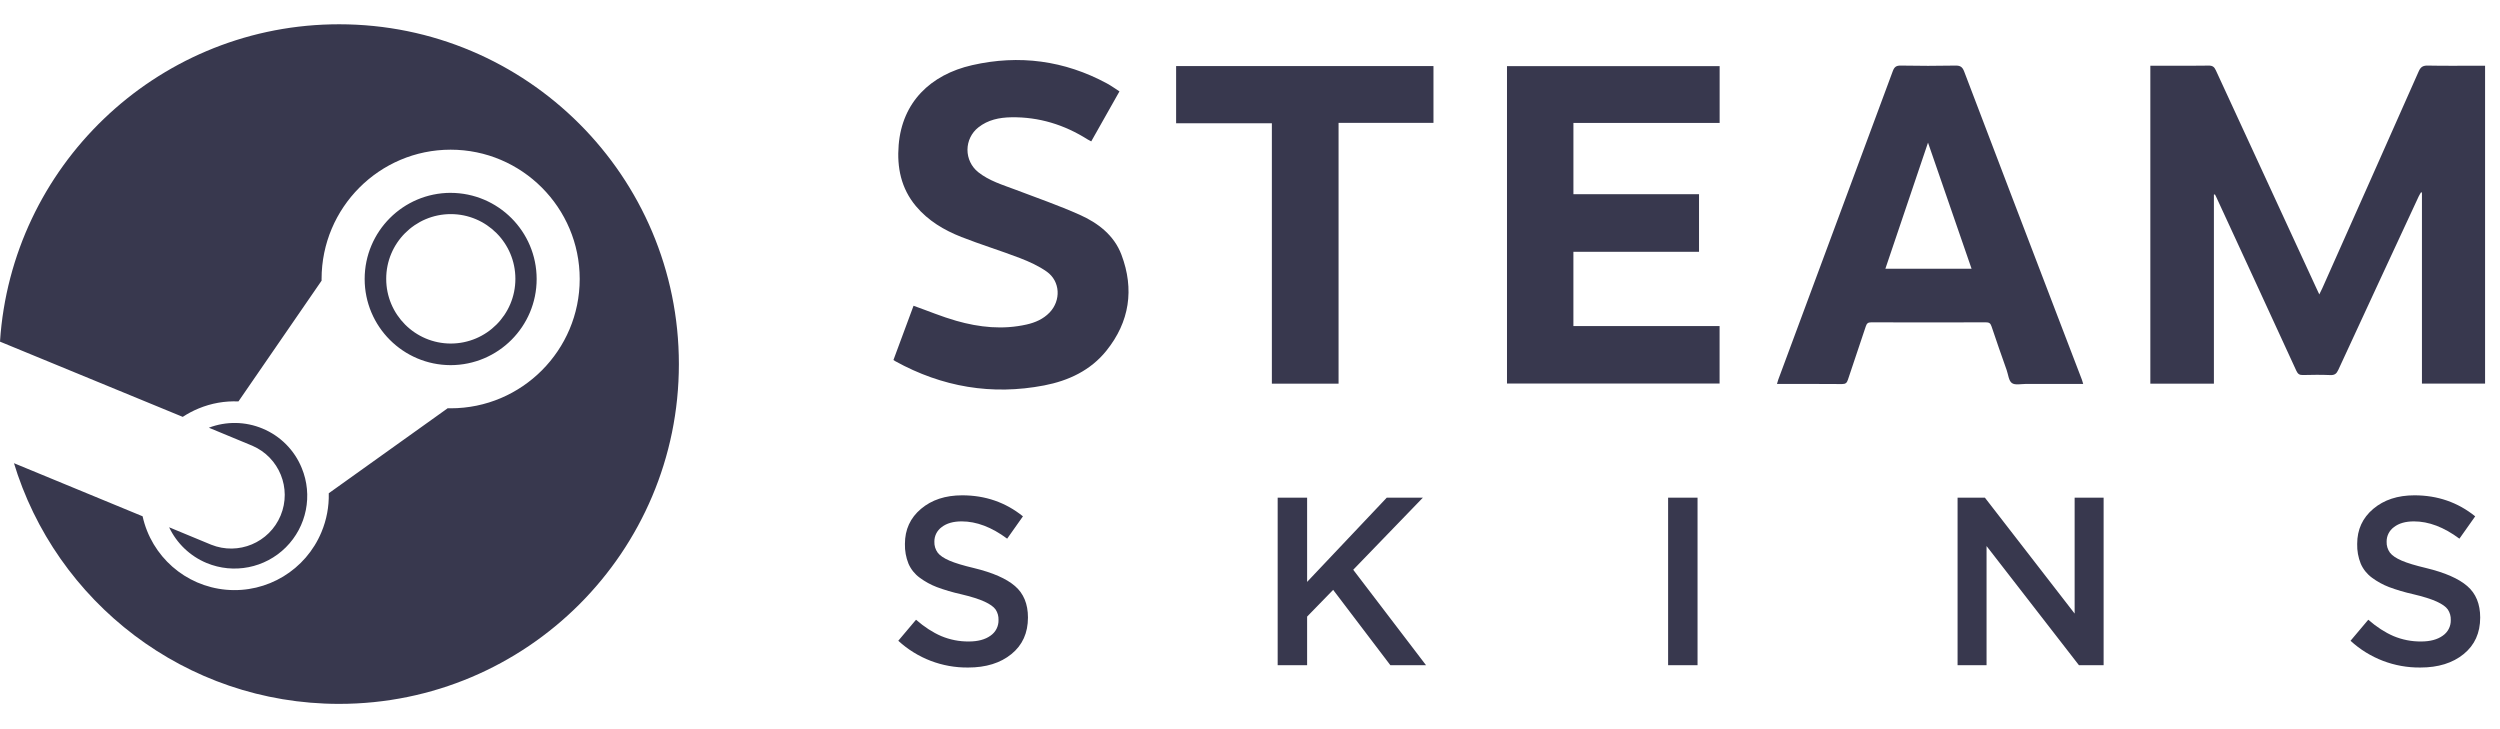
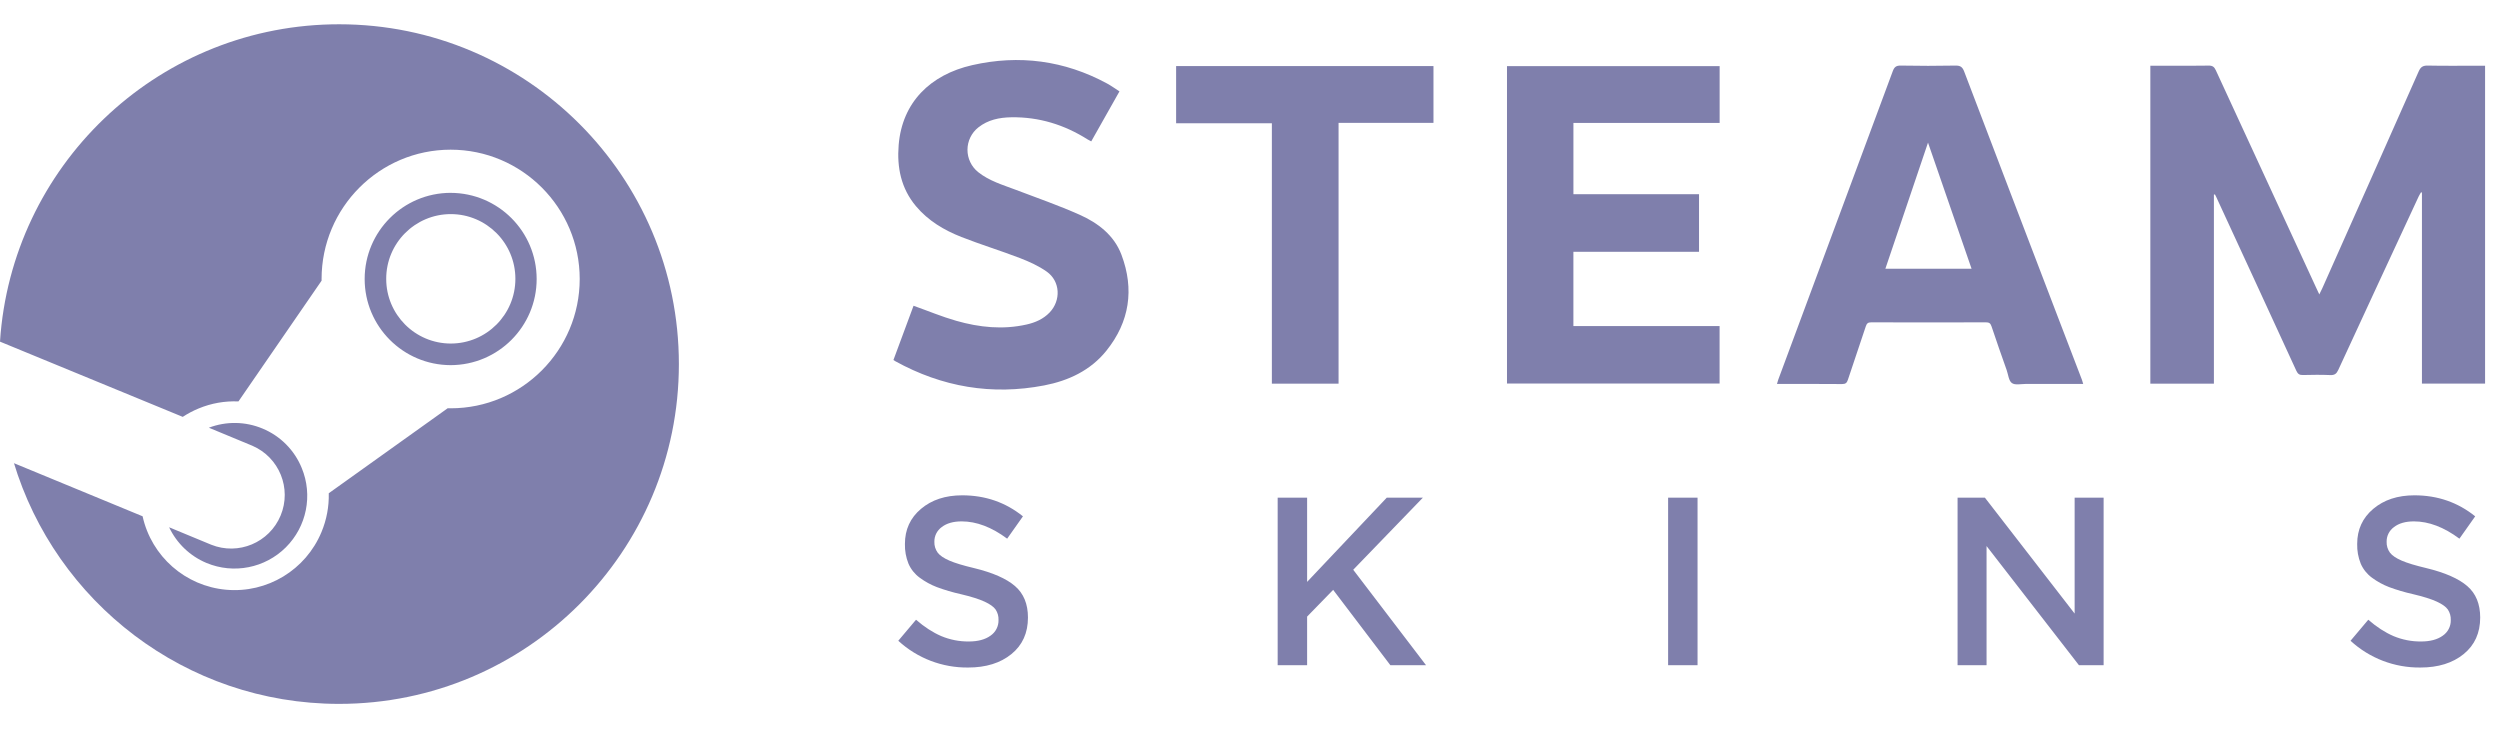
<svg xmlns="http://www.w3.org/2000/svg" width="103" height="30" fill="none">
-   <path fill-rule="evenodd" clip-rule="evenodd" d="M102.15 2.707c-.709 0-1.418.01-2.126-.005-.203-.004-.294.059-.375.242-1.319 2.98-2.646 5.957-3.971 8.934-.034.076-.073.15-.123.252l-.122-.261c-1.381-2.99-2.763-5.98-4.14-8.972-.065-.142-.138-.198-.302-.194-.565.012-1.131.004-1.697.004h-.7v13.099h2.619V8.017l.044-.005.053.106c1.101 2.386 2.204 4.771 3.3 7.16.062.133.131.177.273.173.375-.009.75-.014 1.124.002.18.008.258-.056.331-.214 1.1-2.387 2.209-4.77 3.315-7.153.027-.056.062-.109.093-.163a3.2 3.2 0 01.038.011v7.87h2.601V2.707h-.235zM62.087 15.801h8.76v-2.367h-6.023v-3.06H70V8.002h-5.175V5.065h6.024v-2.34h-8.761V15.8zm15.59-4.728l1.757-5.197 1.795 5.197h-3.552zm7.088 1.936c-1.282-3.353-2.565-6.705-3.84-10.06-.072-.19-.159-.251-.363-.247-.749.015-1.499.014-2.248 0-.192-.004-.269.06-.332.231-1.57 4.238-3.145 8.473-4.718 12.709-.02.053-.033.108-.053.177.909 0 1.794-.004 2.68.004.142.001.2-.045.242-.175.242-.735.495-1.465.737-2.2.04-.12.089-.169.224-.168 1.574.005 3.148.005 4.722 0 .126 0 .19.03.233.161.2.606.415 1.207.626 1.808.065.185.083.438.215.533.132.095.379.036.575.036.783.002 1.565.001 2.363.001-.02-.067-.032-.119-.051-.168l-1.012-2.642zM44.477 8.846c-.86-.383-1.754-.694-2.635-1.029-.534-.202-1.087-.363-1.542-.726a1.177 1.177 0 01.007-1.841c.398-.316.87-.41 1.36-.418 1.139-.018 2.184.306 3.144.913.044.028.092.05.148.08l1.163-2.06c-.183-.117-.343-.234-.515-.327-1.755-.949-3.621-1.193-5.552-.754-1.727.393-2.886 1.532-3.03 3.29-.076.924.098 1.787.712 2.52.503.601 1.16.989 1.874 1.27.795.313 1.616.563 2.414.87.383.148.77.323 1.103.559.56.398.59 1.187.115 1.683-.26.27-.588.412-.944.493-.98.222-1.952.12-2.902-.152-.59-.168-1.16-.407-1.759-.62l-.828 2.234c.047.031.063.044.08.053 1.924 1.06 3.969 1.411 6.127.996 1.003-.193 1.914-.617 2.568-1.433.954-1.188 1.154-2.529.62-3.948-.303-.808-.969-1.315-1.728-1.653zm3.98-3.767h3.944v10.727h2.748V5.062h3.91v-2.34H48.456V5.08zM37.009 26.4l.731-.867c.344.299.689.522 1.035.672a2.86 2.86 0 001.141.224c.375 0 .673-.08.893-.239a.757.757 0 00.33-.647.73.73 0 00-.12-.431c-.081-.114-.234-.223-.46-.327-.227-.104-.552-.206-.975-.306a7.462 7.462 0 01-.987-.291 2.959 2.959 0 01-.705-.387 1.412 1.412 0 01-.462-.576 2.047 2.047 0 01-.147-.815c0-.591.22-1.072.662-1.445.441-.372 1.007-.558 1.697-.558.953 0 1.787.289 2.503.866l-.65.92c-.639-.475-1.263-.712-1.873-.712-.346 0-.62.078-.823.235a.73.73 0 00-.303.602.72.72 0 00.137.452c.092.12.253.228.484.328.231.1.57.202 1.016.308.766.186 1.328.432 1.684.739.356.306.535.739.535 1.297 0 .635-.227 1.137-.681 1.506-.455.37-1.049.554-1.784.554A4.18 4.18 0 0137.01 26.4zm15.631 1.007v-6.903h1.213v3.47l3.282-3.47h1.488l-2.87 2.97 3 3.933h-1.469l-2.358-3.105-1.073 1.102v2.003H52.64zm16.086 0h1.213v-6.903h-1.213v6.903zm11.926 0v-6.903h1.126l3.697 4.775v-4.775h1.194v6.903h-1.016l-3.807-4.91v4.91h-1.194zm16.19-1.007l.731-.867c.344.299.689.522 1.035.672a2.86 2.86 0 001.141.224c.375 0 .673-.08.893-.239a.757.757 0 00.33-.647.726.726 0 00-.121-.431c-.08-.114-.233-.223-.459-.327-.227-.104-.552-.206-.975-.306a7.462 7.462 0 01-.987-.291 2.959 2.959 0 01-.705-.387 1.412 1.412 0 01-.462-.576 2.047 2.047 0 01-.147-.815c0-.591.22-1.072.662-1.445.441-.372 1.007-.558 1.697-.558.953 0 1.787.289 2.503.866l-.65.92c-.639-.475-1.263-.712-1.873-.712-.346 0-.62.078-.823.235a.73.73 0 00-.303.602.72.72 0 00.137.452c.092.12.253.228.484.328.231.1.57.202 1.016.308.766.186 1.328.432 1.684.739.356.306.534.739.534 1.297 0 .635-.227 1.137-.681 1.506-.454.37-1.048.554-1.783.554a4.181 4.181 0 01-2.878-1.102z" fill="#38384E" />
-   <path d="M13.97 1c7.732 0 14 6.268 14 14s-6.268 14-14 14C7.638 29 2.287 24.796.558 19.027l.017.056 5.3 2.188a3.879 3.879 0 007.37.65 3.9 3.9 0 00.3-1.599l4.901-3.503.12.003c2.934 0 5.318-2.392 5.318-5.328 0-2.937-2.384-5.327-5.318-5.327-2.932 0-5.317 2.39-5.317 5.327l.001.069-3.426 4.976a3.839 3.839 0 00-1.64.29c-.232.095-.45.212-.655.346L.006 14.078 0 14.07C.473 6.877 6.376 1.168 13.648 1.004L13.97 1zm-3.155 16.656a2.973 2.973 0 011.617 1.627 2.998 2.998 0 01-3.922 3.912 2.978 2.978 0 01-1.542-1.471l1.731.717a2.208 2.208 0 001.696-4.077l-1.79-.742a2.978 2.978 0 012.21.034zm7.751-9.71a3.55 3.55 0 013.544 3.548 3.55 3.55 0 01-3.544 3.55 3.55 3.55 0 01-3.542-3.55 3.55 3.55 0 013.542-3.549zm.006.875a2.664 2.664 0 00-2.66 2.667 2.664 2.664 0 002.66 2.666 2.664 2.664 0 002.662-2.666 2.665 2.665 0 00-2.662-2.667z" fill="#38384E" />
+   <path fill-rule="evenodd" clip-rule="evenodd" d="M102.15 2.707c-.709 0-1.418.01-2.126-.005-.203-.004-.294.059-.375.242-1.319 2.98-2.646 5.957-3.971 8.934-.034.076-.073.15-.123.252l-.122-.261c-1.381-2.99-2.763-5.98-4.14-8.972-.065-.142-.138-.198-.302-.194-.565.012-1.131.004-1.697.004h-.7v13.099h2.619V8.017l.044-.005.053.106c1.101 2.386 2.204 4.771 3.3 7.16.062.133.131.177.273.173.375-.009.75-.014 1.124.002.18.008.258-.056.331-.214 1.1-2.387 2.209-4.77 3.315-7.153.027-.056.062-.109.093-.163a3.2 3.2 0 01.038.011v7.87h2.601V2.707h-.235zM62.087 15.801h8.76v-2.367h-6.023v-3.06H70V8.002h-5.175V5.065h6.024v-2.34h-8.761V15.8zm15.59-4.728l1.757-5.197 1.795 5.197h-3.552zm7.088 1.936c-1.282-3.353-2.565-6.705-3.84-10.06-.072-.19-.159-.251-.363-.247-.749.015-1.499.014-2.248 0-.192-.004-.269.06-.332.231-1.57 4.238-3.145 8.473-4.718 12.709-.02.053-.033.108-.053.177.909 0 1.794-.004 2.68.004.142.001.2-.045.242-.175.242-.735.495-1.465.737-2.2.04-.12.089-.169.224-.168 1.574.005 3.148.005 4.722 0 .126 0 .19.03.233.161.2.606.415 1.207.626 1.808.065.185.083.438.215.533.132.095.379.036.575.036.783.002 1.565.001 2.363.001-.02-.067-.032-.119-.051-.168l-1.012-2.642zM44.477 8.846c-.86-.383-1.754-.694-2.635-1.029-.534-.202-1.087-.363-1.542-.726a1.177 1.177 0 01.007-1.841c.398-.316.87-.41 1.36-.418 1.139-.018 2.184.306 3.144.913.044.028.092.05.148.08l1.163-2.06c-.183-.117-.343-.234-.515-.327-1.755-.949-3.621-1.193-5.552-.754-1.727.393-2.886 1.532-3.03 3.29-.076.924.098 1.787.712 2.52.503.601 1.16.989 1.874 1.27.795.313 1.616.563 2.414.87.383.148.77.323 1.103.559.56.398.59 1.187.115 1.683-.26.27-.588.412-.944.493-.98.222-1.952.12-2.902-.152-.59-.168-1.16-.407-1.759-.62l-.828 2.234c.047.031.063.044.08.053 1.924 1.06 3.969 1.411 6.127.996 1.003-.193 1.914-.617 2.568-1.433.954-1.188 1.154-2.529.62-3.948-.303-.808-.969-1.315-1.728-1.653zm3.98-3.767h3.944v10.727h2.748V5.062h3.91v-2.34H48.456V5.08zM37.009 26.4l.731-.867c.344.299.689.522 1.035.672a2.86 2.86 0 001.141.224c.375 0 .673-.08.893-.239a.757.757 0 00.33-.647.73.73 0 00-.12-.431c-.081-.114-.234-.223-.46-.327-.227-.104-.552-.206-.975-.306a7.462 7.462 0 01-.987-.291 2.959 2.959 0 01-.705-.387 1.412 1.412 0 01-.462-.576 2.047 2.047 0 01-.147-.815c0-.591.22-1.072.662-1.445.441-.372 1.007-.558 1.697-.558.953 0 1.787.289 2.503.866l-.65.92c-.639-.475-1.263-.712-1.873-.712-.346 0-.62.078-.823.235a.73.73 0 00-.303.602.72.72 0 00.137.452c.092.12.253.228.484.328.231.1.57.202 1.016.308.766.186 1.328.432 1.684.739.356.306.535.739.535 1.297 0 .635-.227 1.137-.681 1.506-.455.37-1.049.554-1.784.554A4.18 4.18 0 0137.01 26.4zm15.631 1.007v-6.903h1.213v3.47l3.282-3.47h1.488l-2.87 2.97 3 3.933h-1.469l-2.358-3.105-1.073 1.102v2.003H52.64zm16.086 0h1.213v-6.903h-1.213v6.903zm11.926 0v-6.903h1.126l3.697 4.775v-4.775h1.194v6.903h-1.016l-3.807-4.91v4.91h-1.194zm16.19-1.007l.731-.867c.344.299.689.522 1.035.672a2.86 2.86 0 001.141.224c.375 0 .673-.08.893-.239a.757.757 0 00.33-.647.726.726 0 00-.121-.431c-.08-.114-.233-.223-.459-.327-.227-.104-.552-.206-.975-.306a7.462 7.462 0 01-.987-.291 2.959 2.959 0 01-.705-.387 1.412 1.412 0 01-.462-.576 2.047 2.047 0 01-.147-.815c0-.591.22-1.072.662-1.445.441-.372 1.007-.558 1.697-.558.953 0 1.787.289 2.503.866l-.65.92c-.639-.475-1.263-.712-1.873-.712-.346 0-.62.078-.823.235a.73.73 0 00-.303.602.72.72 0 00.137.452c.092.12.253.228.484.328.231.1.57.202 1.016.308.766.186 1.328.432 1.684.739.356.306.534.739.534 1.297 0 .635-.227 1.137-.681 1.506-.454.37-1.048.554-1.783.554a4.181 4.181 0 01-2.878-1.102z" fill="#7F7FAC" />
+   <path d="M13.97 1c7.732 0 14 6.268 14 14s-6.268 14-14 14C7.638 29 2.287 24.796.558 19.027l.017.056 5.3 2.188a3.879 3.879 0 007.37.65 3.9 3.9 0 00.3-1.599l4.901-3.503.12.003c2.934 0 5.318-2.392 5.318-5.328 0-2.937-2.384-5.327-5.318-5.327-2.932 0-5.317 2.39-5.317 5.327l.001.069-3.426 4.976a3.839 3.839 0 00-1.64.29c-.232.095-.45.212-.655.346L.006 14.078 0 14.07C.473 6.877 6.376 1.168 13.648 1.004L13.97 1zm-3.155 16.656a2.973 2.973 0 011.617 1.627 2.998 2.998 0 01-3.922 3.912 2.978 2.978 0 01-1.542-1.471l1.731.717a2.208 2.208 0 001.696-4.077l-1.79-.742a2.978 2.978 0 012.21.034zm7.751-9.71a3.55 3.55 0 013.544 3.548 3.55 3.55 0 01-3.544 3.55 3.55 3.55 0 01-3.542-3.55 3.55 3.55 0 013.542-3.549zm.006.875a2.664 2.664 0 00-2.66 2.667 2.664 2.664 0 002.66 2.666 2.664 2.664 0 002.662-2.666 2.665 2.665 0 00-2.662-2.667z" fill="#7F7FAC" />
</svg>
